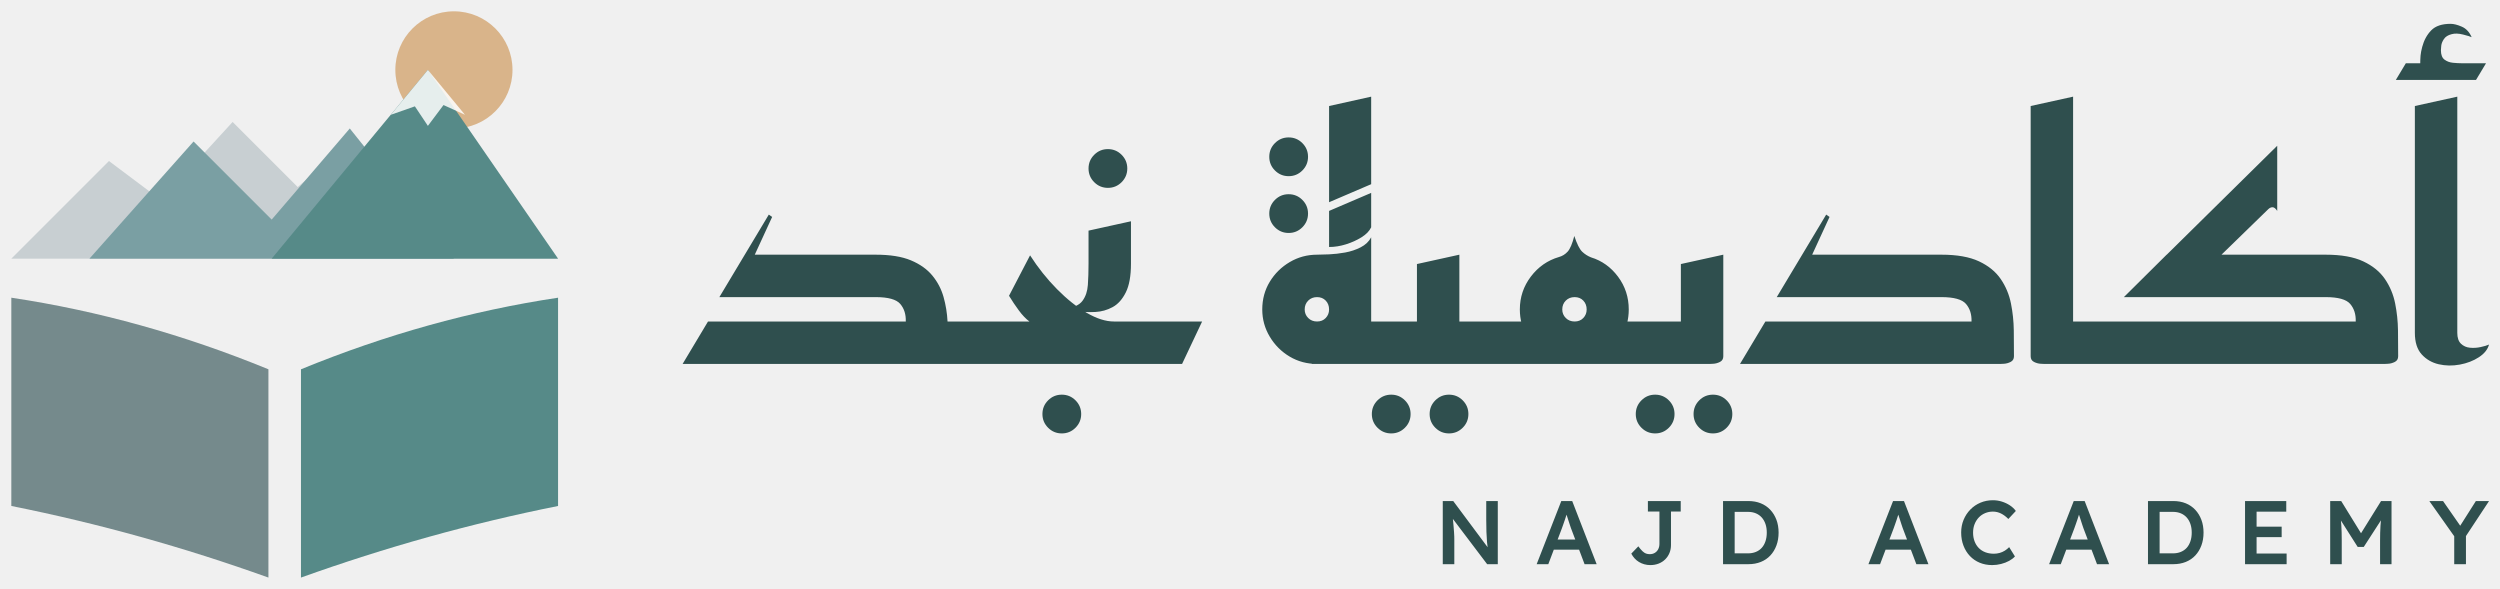
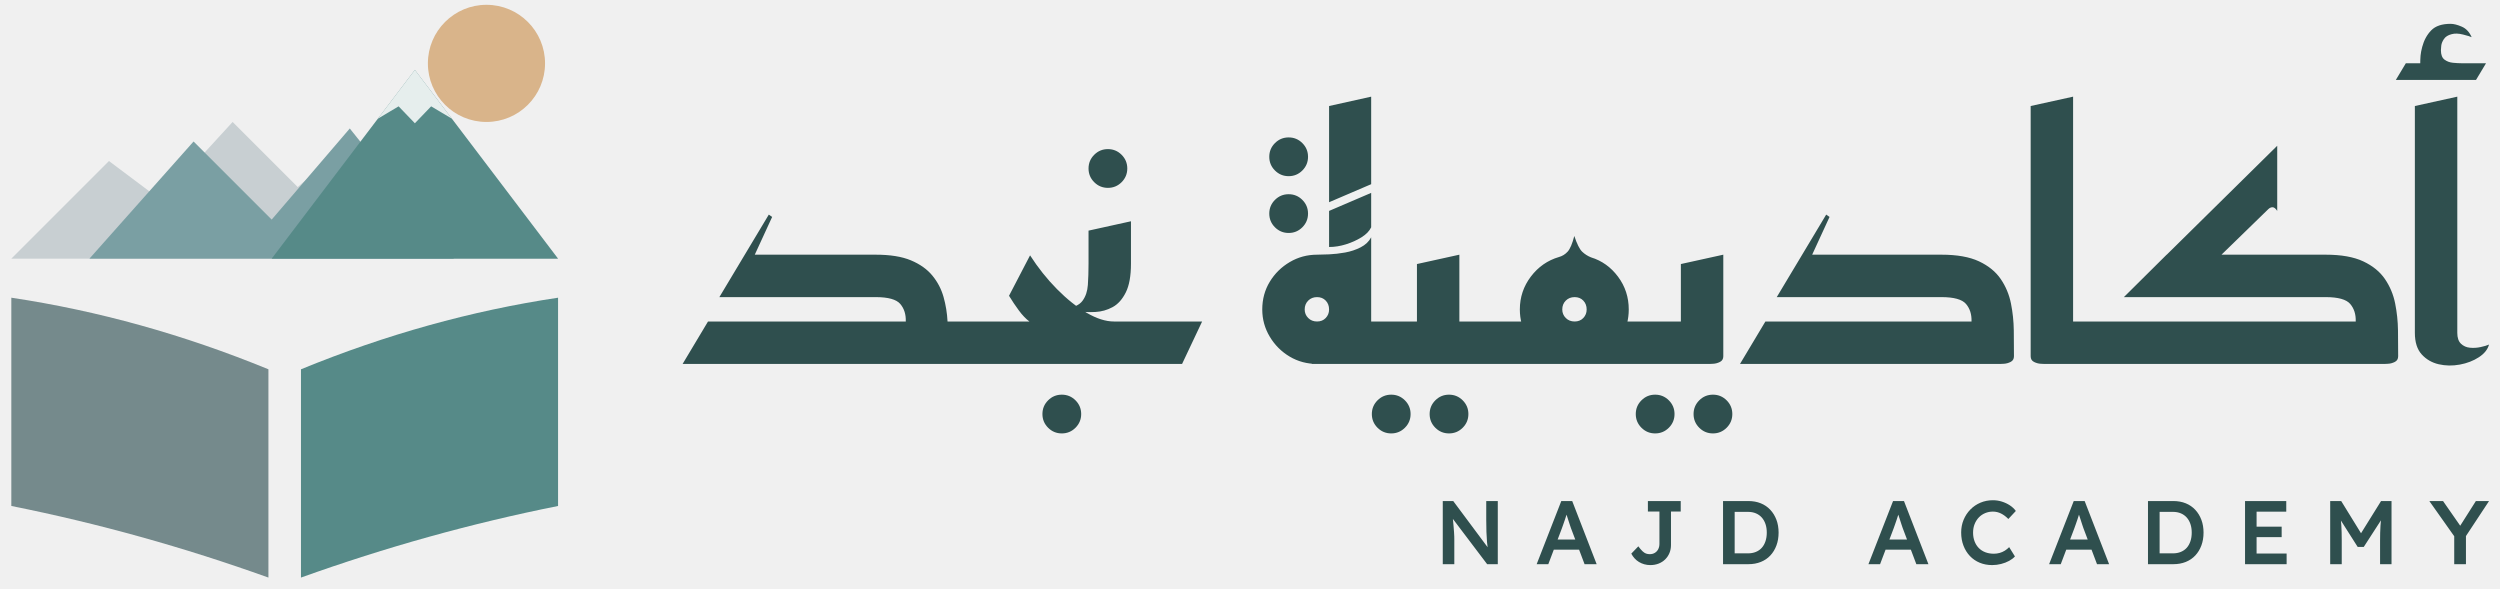
<svg xmlns="http://www.w3.org/2000/svg" width="883" height="208" viewBox="56 56 883 208">
  <g transform="translate(18.62 30.11) scale(2.2989)">
-     <circle cx="86" cy="22" r="9" fill="#D9B48A" />
+     <circle cx="91" cy="21" r="9" fill="#D9B48A" />
    <path d="M18 51 L33 36 L41 42 L52 30 L62 40 L70 33 L74 37 L102 51 Z" fill="#C8CFD2" />
    <path d="M30 51 L46 33 L58 45 L70 31 L86 51 Z" fill="#7A9FA3" />
-     <path d="M58 51 L82 22 L102 51 Z" fill="#568A88" />
-     <path d="M82 22 L76.3 28.9 L80 27.6 L82 30.6 L84.4 27.4 L87.7 28.9 Z" fill="#fff" fill-opacity=".85" />
+     <path d="M58 51 L80 22 L102 51 Z" fill="#568A88" />
+     <path d="M80 22 L74.31 29.5 L77.5 27.6 L80 30.2 L82.5 27.6 L85.69 29.5 Z" fill="#fff" fill-opacity=".85" />
    <path d="M57.5 100 Q38 93 18 89 V57 Q38 60 57.5 68 Z" fill="#758A8C" />
    <path d="M62.5 100 Q82 93 102 89 V57 Q82 60 62.5 68 Z" fill="#568A88" />
  </g>
  <path transform="translate(294.15 184.54)" d="M2.95 0.0 11.918 -14.986H81.774Q81.892 -18.762 79.827 -21.181Q77.762 -23.6 71.154 -23.6H15.93L33.394 -52.746L34.574 -51.92L28.438 -38.586H71.154Q78.824 -38.586 83.603 -36.58Q88.382 -34.574 91.155 -31.211Q93.928 -27.848 95.108 -23.659Q96.288 -19.47 96.524 -14.986H110.92V0.0ZM136.88 24.544Q134.048 24.544 132.042 22.538Q130.036 20.532 130.036 17.7Q130.036 14.868 132.042 12.862Q134.048 10.856 136.88 10.856Q139.712 10.856 141.718 12.862Q143.724 14.868 143.724 17.7Q143.724 20.532 141.718 22.538Q139.712 24.544 136.88 24.544ZM106.2 0.0V-14.986H125.434Q123.546 -16.402 121.717 -18.88Q119.888 -21.358 118.236 -24.072L125.67 -38.35Q129.918 -31.742 135.169 -26.432Q140.42 -21.122 145.671 -18.054Q150.922 -14.986 155.288 -14.986H186.44L179.36 0.0ZM153.164 -62.186Q150.332 -62.186 148.326 -64.192Q146.32 -66.198 146.32 -69.03Q146.32 -71.862 148.326 -73.868Q150.332 -75.874 153.164 -75.874Q155.996 -75.874 158.002 -73.868Q160.008 -71.862 160.008 -69.03Q160.008 -66.198 158.002 -64.192Q155.996 -62.186 153.164 -62.186ZM138.06 -19.47Q142.544 -20.06 144.196 -22.302Q145.848 -24.544 146.084 -27.907Q146.32 -31.27 146.32 -35.4V-47.082L161.306 -50.386V-35.4Q161.306 -28.91 159.477 -25.252Q157.648 -21.594 154.816 -20.06Q151.984 -18.526 148.739 -18.349Q145.494 -18.172 142.662 -18.644Q139.83 -19.116 138.06 -19.47ZM217.002 -66.316Q214.17 -66.316 212.164 -68.322Q210.158 -70.328 210.158 -73.16Q210.158 -75.992 212.164 -77.998Q214.17 -80.004 217.002 -80.004Q219.834 -80.004 221.84 -77.998Q223.846 -75.992 223.846 -73.16Q223.846 -70.328 221.84 -68.322Q219.834 -66.316 217.002 -66.316ZM217.002 -46.256Q214.17 -46.256 212.164 -48.262Q210.158 -50.268 210.158 -53.1Q210.158 -55.932 212.164 -57.938Q214.17 -59.944 217.002 -59.944Q219.834 -59.944 221.84 -57.938Q223.846 -55.932 223.846 -53.1Q223.846 -50.268 221.84 -48.262Q219.834 -46.256 217.002 -46.256ZM225.144 0.0 232.814 -14.986H256.06V0.0ZM240.956 0.0V-23.6H246.148V0.0ZM231.28 -41.3V-54.044L246.148 -60.416V-48.262Q245.204 -46.256 242.726 -44.722Q240.248 -43.188 237.239 -42.244Q234.23 -41.3 231.28 -41.3ZM231.28 -57.112V-91.096L246.148 -94.4V-63.484ZM246.148 -19.234 227.032 -38.586Q228.566 -38.586 231.28 -38.704Q233.994 -38.822 236.944 -39.353Q239.894 -39.884 242.431 -41.182Q244.968 -42.48 246.148 -44.722ZM227.032 0.0Q221.722 0.0 217.356 -2.596Q212.99 -5.192 210.335 -9.617Q207.68 -14.042 207.68 -19.234Q207.68 -24.662 210.335 -29.028Q212.99 -33.394 217.415 -35.99Q221.84 -38.586 227.032 -38.586Q232.342 -38.586 236.649 -35.99Q240.956 -33.394 243.552 -29.028Q246.148 -24.662 246.148 -19.234Q246.148 -13.924 243.552 -9.558Q240.956 -5.192 236.649 -2.596Q232.342 0.0 227.032 0.0ZM227.032 -14.986Q228.92 -14.986 230.1 -16.225Q231.28 -17.464 231.28 -19.234Q231.28 -21.122 230.1 -22.361Q228.92 -23.6 227.032 -23.6Q225.144 -23.6 223.905 -22.361Q222.666 -21.122 222.666 -19.234Q222.666 -17.464 223.905 -16.225Q225.144 -14.986 227.032 -14.986ZM273.642 24.544Q270.81 24.544 268.804 22.538Q266.798 20.532 266.798 17.7Q266.798 14.868 268.804 12.862Q270.81 10.856 273.642 10.856Q276.474 10.856 278.48 12.862Q280.486 14.868 280.486 17.7Q280.486 20.532 278.48 22.538Q276.474 24.544 273.642 24.544ZM253.228 24.544Q250.396 24.544 248.39 22.538Q246.384 20.532 246.384 17.7Q246.384 14.868 248.39 12.862Q250.396 10.856 253.228 10.856Q256.06 10.856 258.066 12.862Q260.072 14.868 260.072 17.7Q260.072 20.532 258.066 22.538Q256.06 24.544 253.228 24.544ZM265.5 0.0V-14.986H291.46V0.0ZM251.34 0.0V-14.986H262.314V-35.282L277.3 -38.586V-2.714Q277.3 -1.298 276.12 -0.708Q274.94 -0.118 273.76 -0.059Q272.58 0.0 272.58 0.0ZM286.74 0.0V-14.986H310.34L318.01 0.0ZM318.01 0.0 325.68 -14.986H349.28V0.0ZM318.01 0.0Q312.7 0.0 308.334 -2.596Q303.968 -5.192 301.313 -9.558Q298.658 -13.924 298.658 -19.234Q298.658 -25.724 302.552 -30.857Q306.446 -35.99 312.464 -37.76Q314.234 -38.232 315.532 -39.648Q316.83 -41.064 317.892 -45.194Q319.308 -40.946 320.665 -39.648Q322.022 -38.35 323.792 -37.642Q329.574 -35.872 333.35 -30.798Q337.126 -25.724 337.126 -19.234Q337.126 -13.924 334.53 -9.558Q331.934 -5.192 327.627 -2.596Q323.32 0.0 318.01 0.0ZM318.01 -14.986Q319.898 -14.986 321.078 -16.225Q322.258 -17.464 322.258 -19.234Q322.258 -21.122 321.078 -22.361Q319.898 -23.6 318.01 -23.6Q316.122 -23.6 314.883 -22.361Q313.644 -21.122 313.644 -19.234Q313.644 -17.464 314.883 -16.225Q316.122 -14.986 318.01 -14.986ZM366.862 24.544Q364.03 24.544 362.024 22.538Q360.018 20.532 360.018 17.7Q360.018 14.868 362.024 12.862Q364.03 10.856 366.862 10.856Q369.694 10.856 371.7 12.862Q373.706 14.868 373.706 17.7Q373.706 20.532 371.7 22.538Q369.694 24.544 366.862 24.544ZM346.448 24.544Q343.616 24.544 341.61 22.538Q339.604 20.532 339.604 17.7Q339.604 14.868 341.61 12.862Q343.616 10.856 346.448 10.856Q349.28 10.856 351.286 12.862Q353.292 14.868 353.292 17.7Q353.292 20.532 351.286 22.538Q349.28 24.544 346.448 24.544ZM344.56 0.0V-14.986H355.534V-35.282L370.52 -38.586V-2.714Q370.52 -1.298 369.34 -0.708Q368.16 -0.118 366.98 -0.059Q365.8 0.0 365.8 0.0ZM376.42 0.0 385.388 -14.986H458.194Q458.312 -18.762 456.247 -21.181Q454.182 -23.6 447.574 -23.6H389.4L406.864 -52.746L408.044 -51.92L401.908 -38.586H447.574Q455.834 -38.586 460.849 -36.226Q465.864 -33.866 468.519 -29.972Q471.174 -26.078 472.118 -21.358Q473.062 -16.638 473.121 -11.8Q473.18 -6.962 473.18 -2.714Q473.18 -1.298 472 -0.708Q470.82 -0.118 469.64 -0.059Q468.46 0.0 468.46 0.0ZM483.8 0.0Q483.8 0.0 482.62 -0.059Q481.44 -0.118 480.26 -0.708Q479.08 -1.298 479.08 -2.714V-91.096L494.066 -94.4V-14.986H505.04V0.0ZM495.6 0.0 504.568 -14.986H593.894Q594.012 -18.762 591.947 -21.181Q589.882 -23.6 583.274 -23.6H512.002L527.106 -38.586H583.274Q591.534 -38.586 596.549 -36.226Q601.564 -33.866 604.219 -29.972Q606.874 -26.078 607.818 -21.358Q608.762 -16.638 608.821 -11.8Q608.88 -6.962 608.88 -2.714Q608.88 -1.298 607.7 -0.708Q606.52 -0.118 605.34 -0.059Q604.16 0.0 604.16 0.0ZM532.652 -25.134 524.392 -35.872 566.164 -77.054V-54.044Q565.338 -55.342 564.512 -55.342Q563.686 -55.342 562.978 -54.634ZM616.668 -101.362V-105.256Q616.668 -107.498 616.786 -108.855Q616.904 -110.212 617.376 -111.982Q618.32 -115.522 620.562 -117.823Q622.804 -120.124 627.406 -120.124Q629.058 -120.124 631.359 -119.121Q633.66 -118.118 634.84 -115.404Q634.132 -115.758 631.772 -116.348Q629.412 -116.938 627.76 -116.466Q625.872 -115.994 625.046 -114.755Q624.22 -113.516 624.102 -112.395Q623.984 -111.274 623.984 -110.802Q623.984 -108.442 625.223 -107.498Q626.462 -106.554 628.173 -106.377Q629.884 -106.2 631.3 -106.2H634.368L634.486 -101.362ZM608.054 -100.3 611.594 -106.2H639.914L636.374 -100.3ZM640.976 -6.844Q640.268 -4.248 637.377 -2.36Q634.486 -0.472 630.651 0.236Q626.816 0.944 623.217 0.118Q619.618 -0.708 617.199 -3.363Q614.78 -6.018 614.78 -10.974V-91.096L629.766 -94.4V-10.974Q629.766 -8.378 631.064 -7.139Q632.362 -5.9 634.25 -5.723Q636.138 -5.546 638.026 -5.959Q639.914 -6.372 640.976 -6.844Z" fill="#2F4F4E" />
  <path transform="translate(562.59 255.27)" d="M2.995 0.0V-22.302H6.691L19.689 -4.843L18.989 -4.683Q18.766 -6.149 18.622 -7.806Q18.479 -9.462 18.415 -11.406Q18.351 -13.349 18.351 -15.643V-22.302H22.429V0.0H18.67L5.671 -17.173L6.436 -17.396Q6.659 -15.134 6.786 -13.684Q6.914 -12.234 6.977 -11.31Q7.041 -10.386 7.057 -9.781Q7.073 -9.176 7.073 -8.634V0.0ZM36.161 0.0 44.859 -22.302H48.714L57.348 0.0H53.079L48.268 -12.744Q48.14 -13.094 47.87 -13.923Q47.599 -14.751 47.28 -15.739Q46.962 -16.727 46.691 -17.555Q46.42 -18.383 46.324 -18.797L47.121 -18.829Q46.93 -18.192 46.675 -17.38Q46.42 -16.567 46.133 -15.707Q45.847 -14.847 45.56 -14.05Q45.273 -13.254 45.05 -12.617L40.271 0.0ZM40.112 -5.129 41.514 -8.698H51.677L53.238 -5.129ZM76.305 0.319Q75.19 0.319 74.17 0.032Q73.151 -0.255 72.29 -0.781Q71.43 -1.306 70.745 -2.055Q70.06 -2.804 69.582 -3.728L72.067 -6.308Q72.896 -5.193 73.533 -4.588Q74.17 -3.983 74.775 -3.759Q75.381 -3.536 76.114 -3.536Q77.133 -3.536 77.914 -4.014Q78.694 -4.492 79.108 -5.321Q79.523 -6.149 79.523 -7.2V-18.606H75.444V-22.302H87.042V-18.606H83.601V-6.786Q83.601 -5.225 83.059 -3.935Q82.517 -2.644 81.546 -1.689Q80.574 -0.733 79.236 -0.207Q77.898 0.319 76.305 0.319ZM101.984 0.0V-22.302H110.937Q113.358 -22.302 115.317 -21.506Q117.277 -20.709 118.679 -19.212Q120.08 -17.714 120.845 -15.675Q121.61 -13.636 121.61 -11.151Q121.61 -8.666 120.845 -6.611Q120.08 -4.556 118.694 -3.074Q117.309 -1.593 115.333 -0.797Q113.358 0.0 110.937 0.0ZM106.094 -3.218 105.807 -3.823H110.777Q112.338 -3.823 113.581 -4.333Q114.823 -4.843 115.668 -5.783Q116.512 -6.722 116.974 -8.092Q117.436 -9.462 117.436 -11.151Q117.436 -12.84 116.974 -14.194Q116.512 -15.548 115.652 -16.503Q114.792 -17.459 113.565 -17.969Q112.338 -18.479 110.777 -18.479H105.711L106.094 -19.02ZM153.342 0.0 162.04 -22.302H165.895L174.529 0.0H170.26L165.449 -12.744Q165.322 -13.094 165.051 -13.923Q164.78 -14.751 164.461 -15.739Q164.143 -16.727 163.872 -17.555Q163.601 -18.383 163.506 -18.797L164.302 -18.829Q164.111 -18.192 163.856 -17.38Q163.601 -16.567 163.314 -15.707Q163.028 -14.847 162.741 -14.05Q162.454 -13.254 162.231 -12.617L157.452 0.0ZM157.293 -5.129 158.695 -8.698H168.858L170.419 -5.129ZM197.054 0.319Q194.665 0.319 192.657 -0.51Q190.65 -1.338 189.185 -2.883Q187.719 -4.429 186.907 -6.547Q186.094 -8.666 186.094 -11.183Q186.094 -13.604 186.954 -15.675Q187.815 -17.746 189.344 -19.307Q190.873 -20.868 192.912 -21.729Q194.951 -22.589 197.309 -22.589Q198.934 -22.589 200.463 -22.111Q201.992 -21.633 203.283 -20.789Q204.573 -19.944 205.401 -18.797L202.757 -15.962Q201.515 -17.236 200.16 -17.905Q198.806 -18.574 197.309 -18.574Q195.843 -18.574 194.553 -18.033Q193.263 -17.491 192.323 -16.503Q191.383 -15.516 190.841 -14.162Q190.3 -12.808 190.3 -11.151Q190.3 -9.462 190.825 -8.077Q191.351 -6.691 192.323 -5.703Q193.295 -4.715 194.649 -4.206Q196.003 -3.696 197.659 -3.696Q198.679 -3.696 199.667 -3.967Q200.654 -4.237 201.515 -4.779Q202.375 -5.321 203.044 -6.022L205.083 -2.74Q204.318 -1.88 203.044 -1.179Q201.769 -0.478 200.208 -0.08Q198.647 0.319 197.054 0.319ZM217.158 0.0 225.856 -22.302H229.711L238.345 0.0H234.075L229.265 -12.744Q229.137 -13.094 228.866 -13.923Q228.596 -14.751 228.277 -15.739Q227.958 -16.727 227.687 -17.555Q227.417 -18.383 227.321 -18.797L228.118 -18.829Q227.926 -18.192 227.672 -17.38Q227.417 -16.567 227.13 -15.707Q226.843 -14.847 226.556 -14.05Q226.27 -13.254 226.047 -12.617L221.268 0.0ZM221.108 -5.129 222.51 -8.698H232.674L234.235 -5.129ZM252.076 0.0V-22.302H261.029Q263.45 -22.302 265.41 -21.506Q267.369 -20.709 268.771 -19.212Q270.173 -17.714 270.937 -15.675Q271.702 -13.636 271.702 -11.151Q271.702 -8.666 270.937 -6.611Q270.173 -4.556 268.787 -3.074Q267.401 -1.593 265.426 -0.797Q263.45 0.0 261.029 0.0ZM256.186 -3.218 255.9 -3.823H260.87Q262.431 -3.823 263.673 -4.333Q264.916 -4.843 265.76 -5.783Q266.604 -6.722 267.066 -8.092Q267.528 -9.462 267.528 -11.151Q267.528 -12.84 267.066 -14.194Q266.604 -15.548 265.744 -16.503Q264.884 -17.459 263.657 -17.969Q262.431 -18.479 260.87 -18.479H255.804L256.186 -19.02ZM286.358 0.0V-22.302H300.918V-18.543H290.436V-3.759H301.045V0.0ZM288.269 -9.558V-13.254H299.293V-9.558ZM316.434 0.0V-22.302H320.32L328.445 -9.112L326.215 -9.144L334.403 -22.302H338.098V0.0H334.052V-8.347Q334.052 -11.247 334.195 -13.556Q334.339 -15.866 334.689 -18.128L335.199 -16.79L328.285 -6.085H326.151L319.428 -16.663L319.874 -18.128Q320.225 -15.994 320.368 -13.732Q320.512 -11.47 320.512 -8.347V0.0ZM360.241 0.0V-11.119L360.464 -9.558L351.448 -22.302H356.29L363.14 -12.457L361.707 -12.553L367.887 -22.302H372.539L363.905 -9.208L364.383 -11.374V0.0Z" fill="#2F4F4E" />
</svg>
